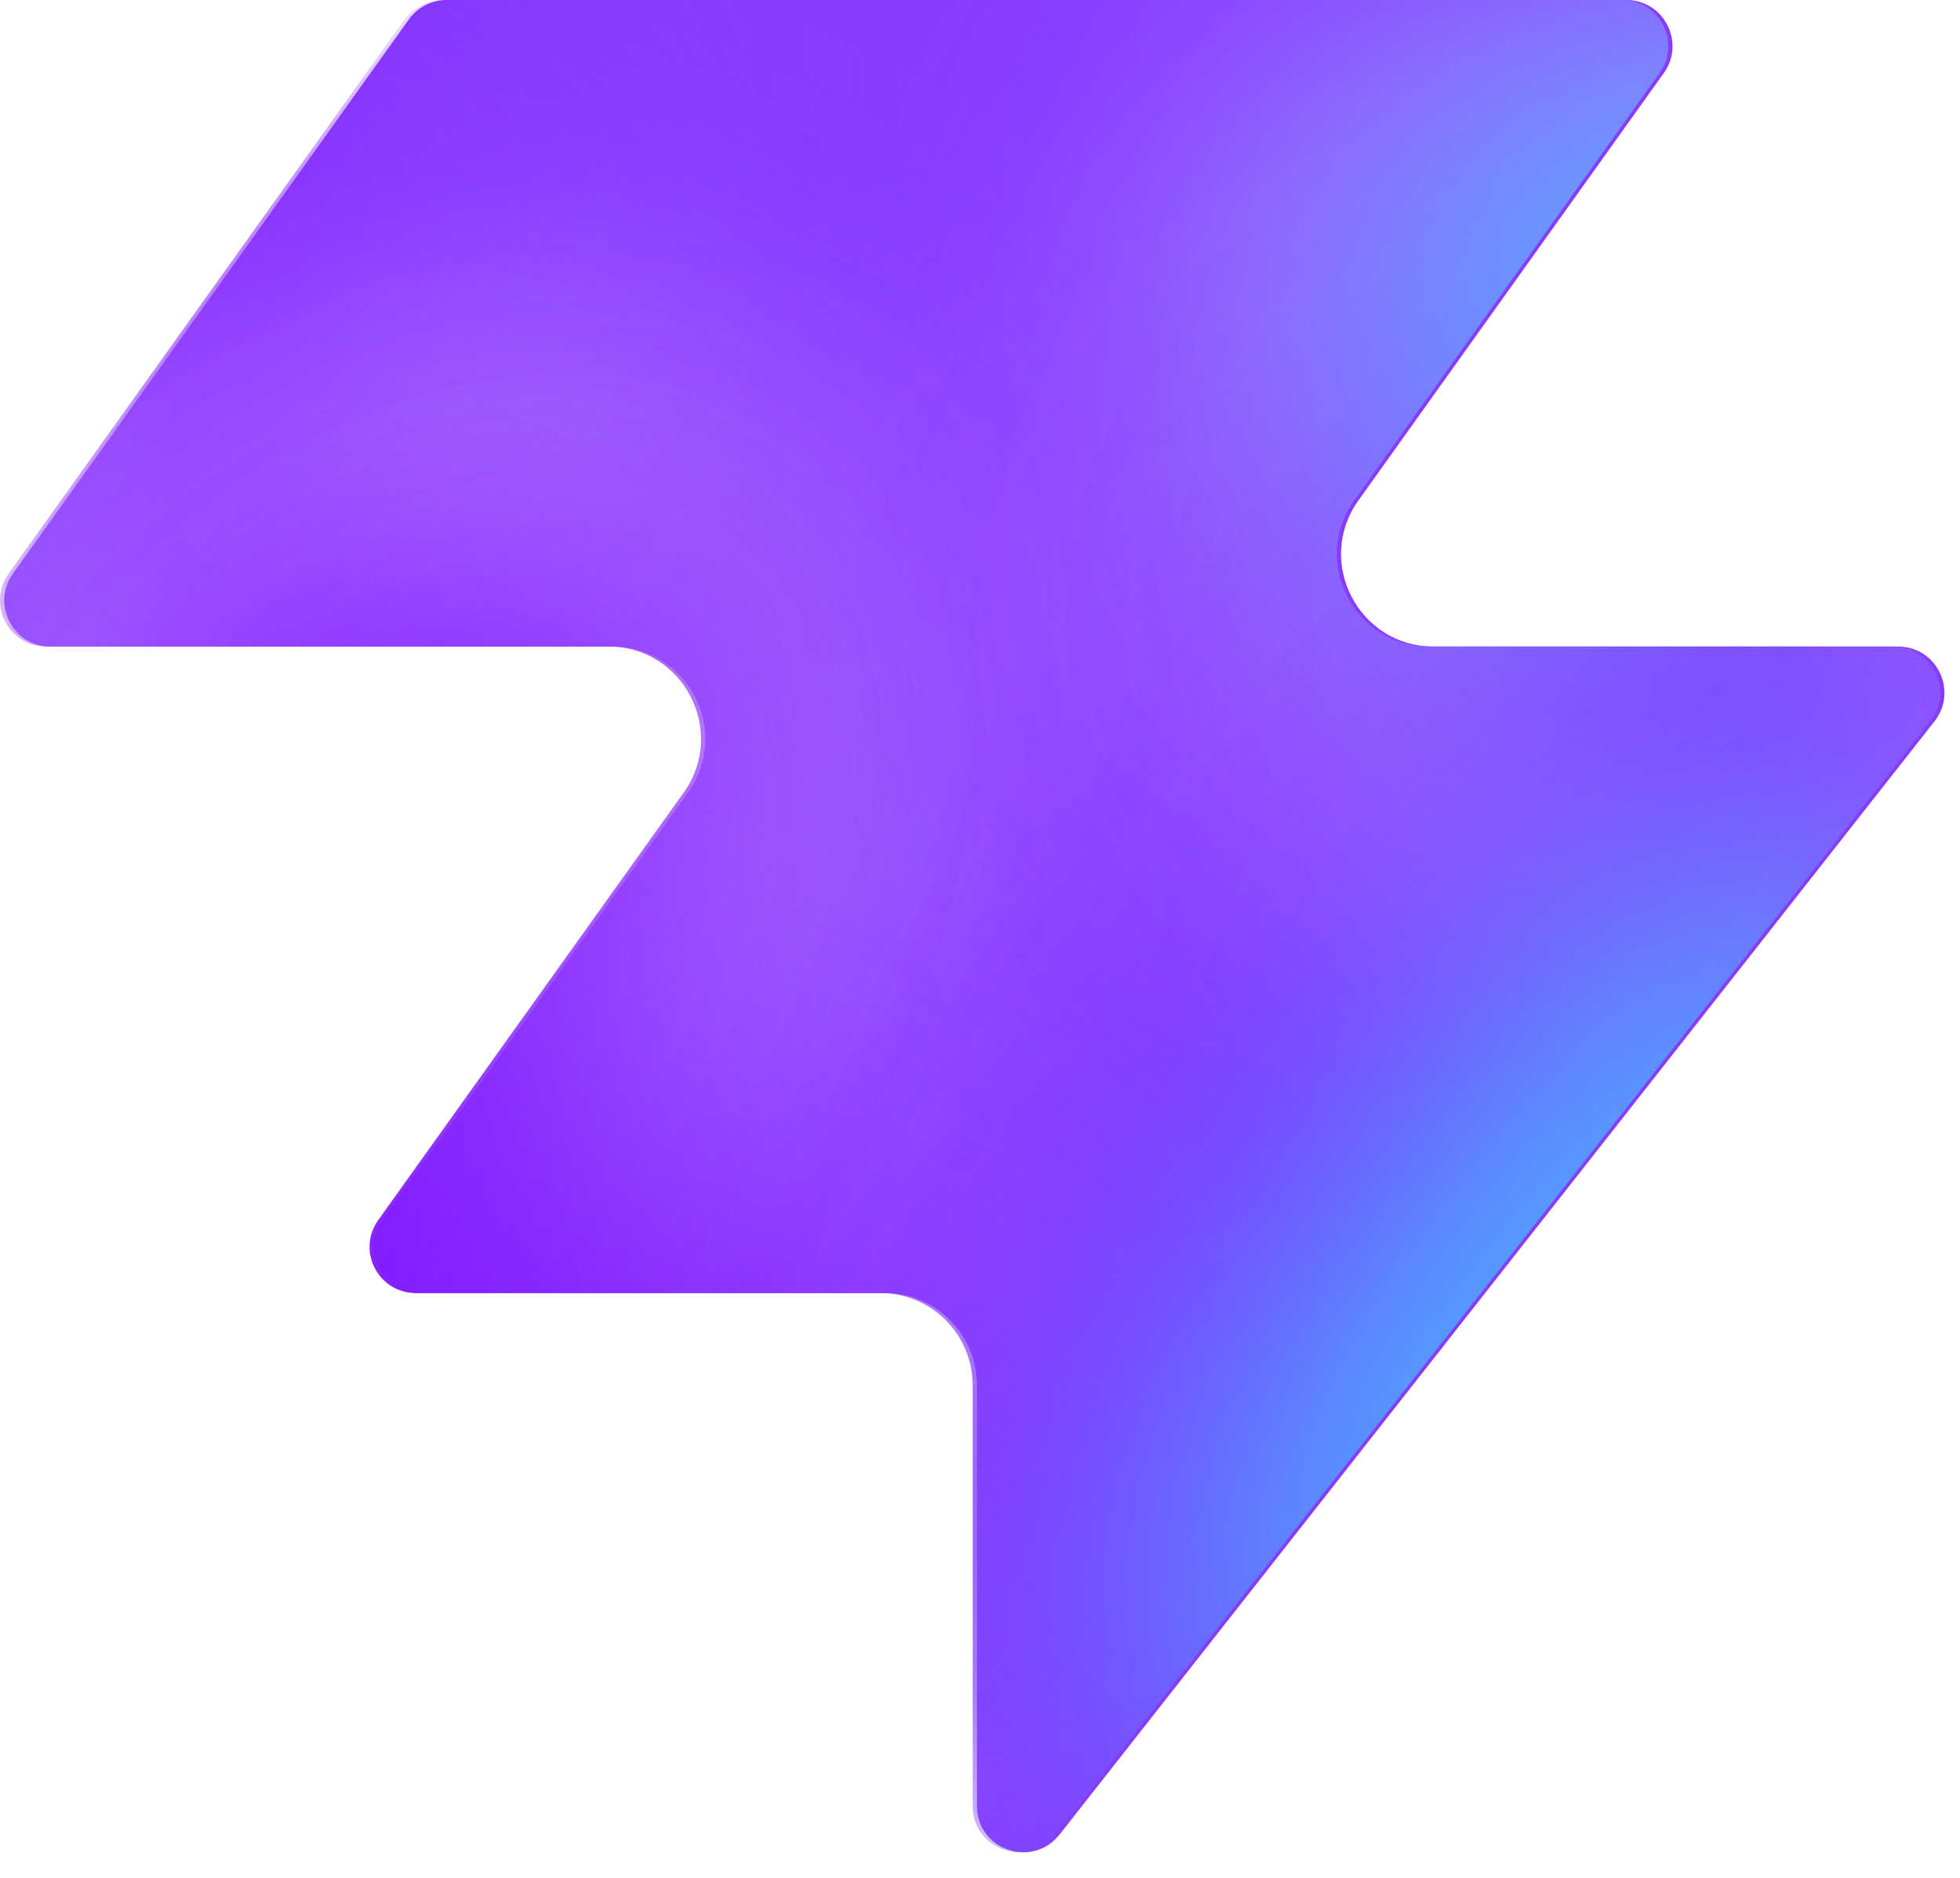
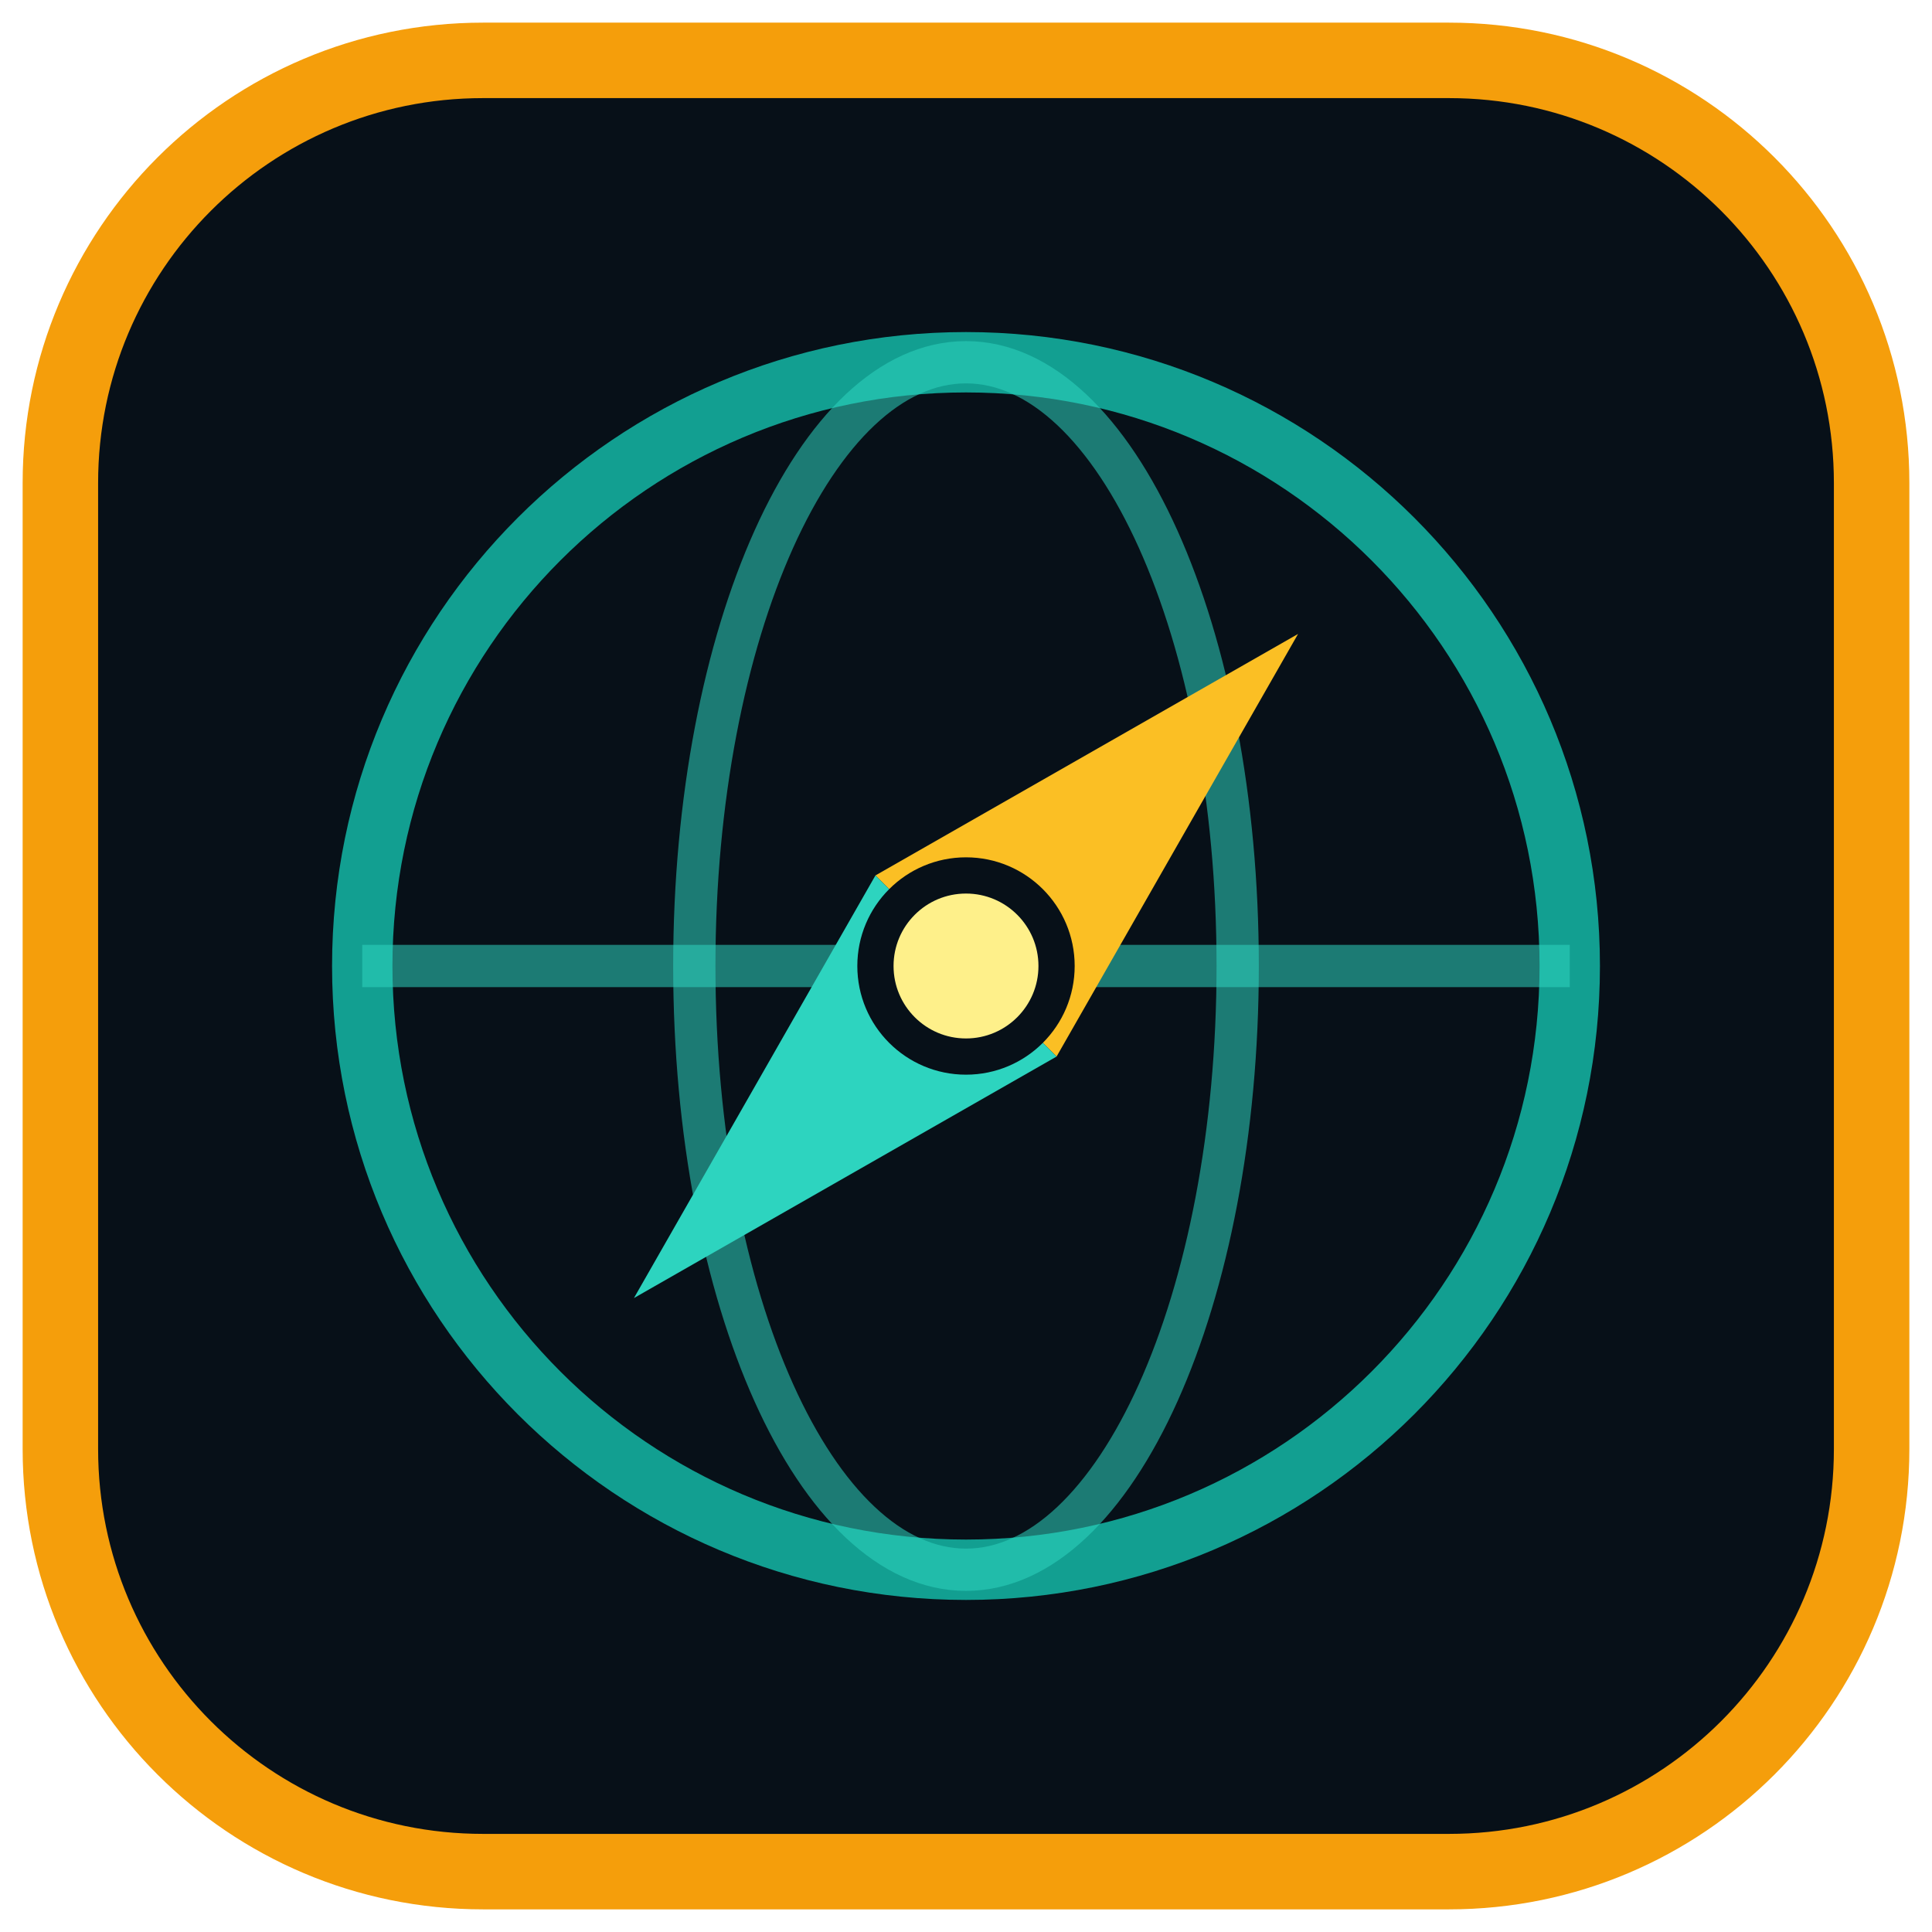
- <svg xmlns="http://www.w3.org/2000/svg" width="48" height="46" fill="none" viewBox="0 0 48 46">
-   <path fill="#863bff" d="M25.946 44.938c-.664.845-2.021.375-2.021-.698V33.937a2.26 2.26 0 0 0-2.262-2.262H10.287c-.92 0-1.456-1.04-.92-1.788l7.48-10.471c1.07-1.497 0-3.578-1.842-3.578H1.237c-.92 0-1.456-1.04-.92-1.788L10.013.474c.214-.297.556-.474.92-.474h28.894c.92 0 1.456 1.04.92 1.788l-7.48 10.471c-1.07 1.498 0 3.579 1.842 3.579h11.377c.943 0 1.473 1.088.89 1.83L25.947 44.94z" style="fill:#863bff;fill:color(display-p3 .525 .23 1);fill-opacity:1" />
-   <mask id="a" width="48" height="46" x="0" y="0" maskUnits="userSpaceOnUse" style="mask-type:alpha">
-     <path fill="#000" d="M25.842 44.938c-.664.844-2.021.375-2.021-.698V33.937a2.26 2.26 0 0 0-2.262-2.262H10.183c-.92 0-1.456-1.04-.92-1.788l7.48-10.471c1.07-1.498 0-3.579-1.842-3.579H1.133c-.92 0-1.456-1.04-.92-1.787L9.91.473c.214-.297.556-.474.92-.474h28.894c.92 0 1.456 1.04.92 1.788l-7.48 10.471c-1.07 1.498 0 3.578 1.842 3.578h11.377c.943 0 1.473 1.088.89 1.832L25.843 44.94z" style="fill:#000;fill-opacity:1" />
-   </mask>
-   <g mask="url(#a)">
-     <g filter="url(#b)">
-       <ellipse cx="5.508" cy="14.704" fill="#ede6ff" rx="5.508" ry="14.704" style="fill:#ede6ff;fill:color(display-p3 .927 .903 1);fill-opacity:1" transform="matrix(.00324 1 1 -.00324 -4.47 31.516)" />
-     </g>
-     <g filter="url(#c)">
-       <ellipse cx="10.399" cy="29.851" fill="#ede6ff" rx="10.399" ry="29.851" style="fill:#ede6ff;fill:color(display-p3 .927 .903 1);fill-opacity:1" transform="matrix(.00324 1 1 -.00324 -39.328 7.883)" />
-     </g>
-     <g filter="url(#d)">
-       <ellipse cx="5.508" cy="30.487" fill="#7e14ff" rx="5.508" ry="30.487" style="fill:#7e14ff;fill:color(display-p3 .492 .077 1);fill-opacity:1" transform="rotate(89.814 -25.913 -14.639)scale(1 -1)" />
-     </g>
-     <g filter="url(#e)">
-       <ellipse cx="5.508" cy="30.599" fill="#7e14ff" rx="5.508" ry="30.599" style="fill:#7e14ff;fill:color(display-p3 .492 .077 1);fill-opacity:1" transform="rotate(89.814 -32.644 -3.334)scale(1 -1)" />
-     </g>
-     <g filter="url(#f)">
-       <ellipse cx="5.508" cy="30.599" fill="#7e14ff" rx="5.508" ry="30.599" style="fill:#7e14ff;fill:color(display-p3 .492 .077 1);fill-opacity:1" transform="matrix(.00324 1 1 -.00324 -34.34 30.47)" />
-     </g>
-     <g filter="url(#g)">
-       <ellipse cx="14.072" cy="22.078" fill="#ede6ff" rx="14.072" ry="22.078" style="fill:#ede6ff;fill:color(display-p3 .927 .903 1);fill-opacity:1" transform="rotate(93.35 24.506 48.493)scale(-1 1)" />
-     </g>
-     <g filter="url(#h)">
-       <ellipse cx="3.47" cy="21.501" fill="#7e14ff" rx="3.47" ry="21.501" style="fill:#7e14ff;fill:color(display-p3 .492 .077 1);fill-opacity:1" transform="rotate(89.009 28.708 47.59)scale(-1 1)" />
-     </g>
-     <g filter="url(#i)">
-       <ellipse cx="3.47" cy="21.501" fill="#7e14ff" rx="3.47" ry="21.501" style="fill:#7e14ff;fill:color(display-p3 .492 .077 1);fill-opacity:1" transform="rotate(89.009 28.708 47.59)scale(-1 1)" />
-     </g>
-     <g filter="url(#j)">
-       <ellipse cx=".387" cy="8.972" fill="#7e14ff" rx="4.407" ry="29.108" style="fill:#7e14ff;fill:color(display-p3 .492 .077 1);fill-opacity:1" transform="rotate(39.51 .387 8.972)" />
-     </g>
-     <g filter="url(#k)">
-       <ellipse cx="47.523" cy="-6.092" fill="#7e14ff" rx="4.407" ry="29.108" style="fill:#7e14ff;fill:color(display-p3 .492 .077 1);fill-opacity:1" transform="rotate(37.892 47.523 -6.092)" />
-     </g>
-     <g filter="url(#l)">
-       <ellipse cx="41.412" cy="6.333" fill="#47bfff" rx="5.971" ry="9.665" style="fill:#47bfff;fill:color(display-p3 .28 .748 1);fill-opacity:1" transform="rotate(37.892 41.412 6.333)" />
-     </g>
-     <g filter="url(#m)">
-       <ellipse cx="-1.879" cy="38.332" fill="#7e14ff" rx="4.407" ry="29.108" style="fill:#7e14ff;fill:color(display-p3 .492 .077 1);fill-opacity:1" transform="rotate(37.892 -1.88 38.332)" />
-     </g>
-     <g filter="url(#n)">
-       <ellipse cx="-1.879" cy="38.332" fill="#7e14ff" rx="4.407" ry="29.108" style="fill:#7e14ff;fill:color(display-p3 .492 .077 1);fill-opacity:1" transform="rotate(37.892 -1.88 38.332)" />
-     </g>
-     <g filter="url(#o)">
-       <ellipse cx="35.651" cy="29.907" fill="#7e14ff" rx="4.407" ry="29.108" style="fill:#7e14ff;fill:color(display-p3 .492 .077 1);fill-opacity:1" transform="rotate(37.892 35.651 29.907)" />
-     </g>
-     <g filter="url(#p)">
-       <ellipse cx="38.418" cy="32.4" fill="#47bfff" rx="5.971" ry="15.297" style="fill:#47bfff;fill:color(display-p3 .28 .748 1);fill-opacity:1" transform="rotate(37.892 38.418 32.4)" />
-     </g>
-   </g>
-   <defs>
-     <filter id="b" width="60.045" height="41.654" x="-19.77" y="16.149" color-interpolation-filters="sRGB" filterUnits="userSpaceOnUse">
-       <feFlood flood-opacity="0" result="BackgroundImageFix" />
-       <feBlend in="SourceGraphic" in2="BackgroundImageFix" result="shape" />
-       <feGaussianBlur result="effect1_foregroundBlur_2002_17158" stdDeviation="7.659" />
-     </filter>
-     <filter id="c" width="90.34" height="51.437" x="-54.613" y="-7.533" color-interpolation-filters="sRGB" filterUnits="userSpaceOnUse">
-       <feFlood flood-opacity="0" result="BackgroundImageFix" />
-       <feBlend in="SourceGraphic" in2="BackgroundImageFix" result="shape" />
-       <feGaussianBlur result="effect1_foregroundBlur_2002_17158" stdDeviation="7.659" />
-     </filter>
-     <filter id="d" width="79.355" height="29.4" x="-49.64" y="2.03" color-interpolation-filters="sRGB" filterUnits="userSpaceOnUse">
-       <feFlood flood-opacity="0" result="BackgroundImageFix" />
-       <feBlend in="SourceGraphic" in2="BackgroundImageFix" result="shape" />
-       <feGaussianBlur result="effect1_foregroundBlur_2002_17158" stdDeviation="4.596" />
-     </filter>
-     <filter id="e" width="79.579" height="29.4" x="-45.045" y="20.029" color-interpolation-filters="sRGB" filterUnits="userSpaceOnUse">
-       <feFlood flood-opacity="0" result="BackgroundImageFix" />
-       <feBlend in="SourceGraphic" in2="BackgroundImageFix" result="shape" />
-       <feGaussianBlur result="effect1_foregroundBlur_2002_17158" stdDeviation="4.596" />
-     </filter>
-     <filter id="f" width="79.579" height="29.4" x="-43.513" y="21.178" color-interpolation-filters="sRGB" filterUnits="userSpaceOnUse">
-       <feFlood flood-opacity="0" result="BackgroundImageFix" />
-       <feBlend in="SourceGraphic" in2="BackgroundImageFix" result="shape" />
-       <feGaussianBlur result="effect1_foregroundBlur_2002_17158" stdDeviation="4.596" />
-     </filter>
-     <filter id="g" width="74.749" height="58.852" x="15.756" y="-17.901" color-interpolation-filters="sRGB" filterUnits="userSpaceOnUse">
-       <feFlood flood-opacity="0" result="BackgroundImageFix" />
-       <feBlend in="SourceGraphic" in2="BackgroundImageFix" result="shape" />
-       <feGaussianBlur result="effect1_foregroundBlur_2002_17158" stdDeviation="7.659" />
-     </filter>
-     <filter id="h" width="61.377" height="25.362" x="23.548" y="2.284" color-interpolation-filters="sRGB" filterUnits="userSpaceOnUse">
-       <feFlood flood-opacity="0" result="BackgroundImageFix" />
-       <feBlend in="SourceGraphic" in2="BackgroundImageFix" result="shape" />
-       <feGaussianBlur result="effect1_foregroundBlur_2002_17158" stdDeviation="4.596" />
-     </filter>
-     <filter id="i" width="61.377" height="25.362" x="23.548" y="2.284" color-interpolation-filters="sRGB" filterUnits="userSpaceOnUse">
-       <feFlood flood-opacity="0" result="BackgroundImageFix" />
-       <feBlend in="SourceGraphic" in2="BackgroundImageFix" result="shape" />
-       <feGaussianBlur result="effect1_foregroundBlur_2002_17158" stdDeviation="4.596" />
-     </filter>
-     <filter id="j" width="56.045" height="63.649" x="-27.636" y="-22.853" color-interpolation-filters="sRGB" filterUnits="userSpaceOnUse">
-       <feFlood flood-opacity="0" result="BackgroundImageFix" />
-       <feBlend in="SourceGraphic" in2="BackgroundImageFix" result="shape" />
-       <feGaussianBlur result="effect1_foregroundBlur_2002_17158" stdDeviation="4.596" />
-     </filter>
-     <filter id="k" width="54.814" height="64.646" x="20.116" y="-38.415" color-interpolation-filters="sRGB" filterUnits="userSpaceOnUse">
-       <feFlood flood-opacity="0" result="BackgroundImageFix" />
-       <feBlend in="SourceGraphic" in2="BackgroundImageFix" result="shape" />
-       <feGaussianBlur result="effect1_foregroundBlur_2002_17158" stdDeviation="4.596" />
-     </filter>
-     <filter id="l" width="33.541" height="35.313" x="24.641" y="-11.323" color-interpolation-filters="sRGB" filterUnits="userSpaceOnUse">
-       <feFlood flood-opacity="0" result="BackgroundImageFix" />
-       <feBlend in="SourceGraphic" in2="BackgroundImageFix" result="shape" />
-       <feGaussianBlur result="effect1_foregroundBlur_2002_17158" stdDeviation="4.596" />
-     </filter>
-     <filter id="m" width="54.814" height="64.646" x="-29.286" y="6.009" color-interpolation-filters="sRGB" filterUnits="userSpaceOnUse">
-       <feFlood flood-opacity="0" result="BackgroundImageFix" />
-       <feBlend in="SourceGraphic" in2="BackgroundImageFix" result="shape" />
-       <feGaussianBlur result="effect1_foregroundBlur_2002_17158" stdDeviation="4.596" />
-     </filter>
-     <filter id="n" width="54.814" height="64.646" x="-29.286" y="6.009" color-interpolation-filters="sRGB" filterUnits="userSpaceOnUse">
-       <feFlood flood-opacity="0" result="BackgroundImageFix" />
-       <feBlend in="SourceGraphic" in2="BackgroundImageFix" result="shape" />
-       <feGaussianBlur result="effect1_foregroundBlur_2002_17158" stdDeviation="4.596" />
-     </filter>
-     <filter id="o" width="54.814" height="64.646" x="8.244" y="-2.416" color-interpolation-filters="sRGB" filterUnits="userSpaceOnUse">
-       <feFlood flood-opacity="0" result="BackgroundImageFix" />
-       <feBlend in="SourceGraphic" in2="BackgroundImageFix" result="shape" />
-       <feGaussianBlur result="effect1_foregroundBlur_2002_17158" stdDeviation="4.596" />
-     </filter>
-     <filter id="p" width="39.409" height="43.623" x="18.713" y="10.588" color-interpolation-filters="sRGB" filterUnits="userSpaceOnUse">
-       <feFlood flood-opacity="0" result="BackgroundImageFix" />
-       <feBlend in="SourceGraphic" in2="BackgroundImageFix" result="shape" />
-       <feGaussianBlur result="effect1_foregroundBlur_2002_17158" stdDeviation="4.596" />
-     </filter>
-   </defs>
+ <svg xmlns="http://www.w3.org/2000/svg" viewBox="0 0 64 64">
+   <rect x="2" y="2" width="60" height="60" rx="14" fill="#071018" stroke="#f59e0b" stroke-width="2.5" />
+   <circle cx="32" cy="32" r="20" fill="none" stroke="#14b8a6" stroke-width="2" opacity="0.85" />
+   <ellipse cx="32" cy="32" rx="9" ry="20" fill="none" stroke="#2dd4bf" stroke-width="1.4" opacity="0.55" />
+   <line x1="12" y1="32" x2="52" y2="32" stroke="#2dd4bf" stroke-width="1.4" opacity="0.55" />
+   <polygon points="43,21 35,35 29,29" fill="#fbbf24" />
+   <polygon points="21,43 29,29 35,35" fill="#2dd4bf" />
+   <circle cx="32" cy="32" r="3" fill="#fef08a" stroke="#071018" stroke-width="1.2" />
</svg>
